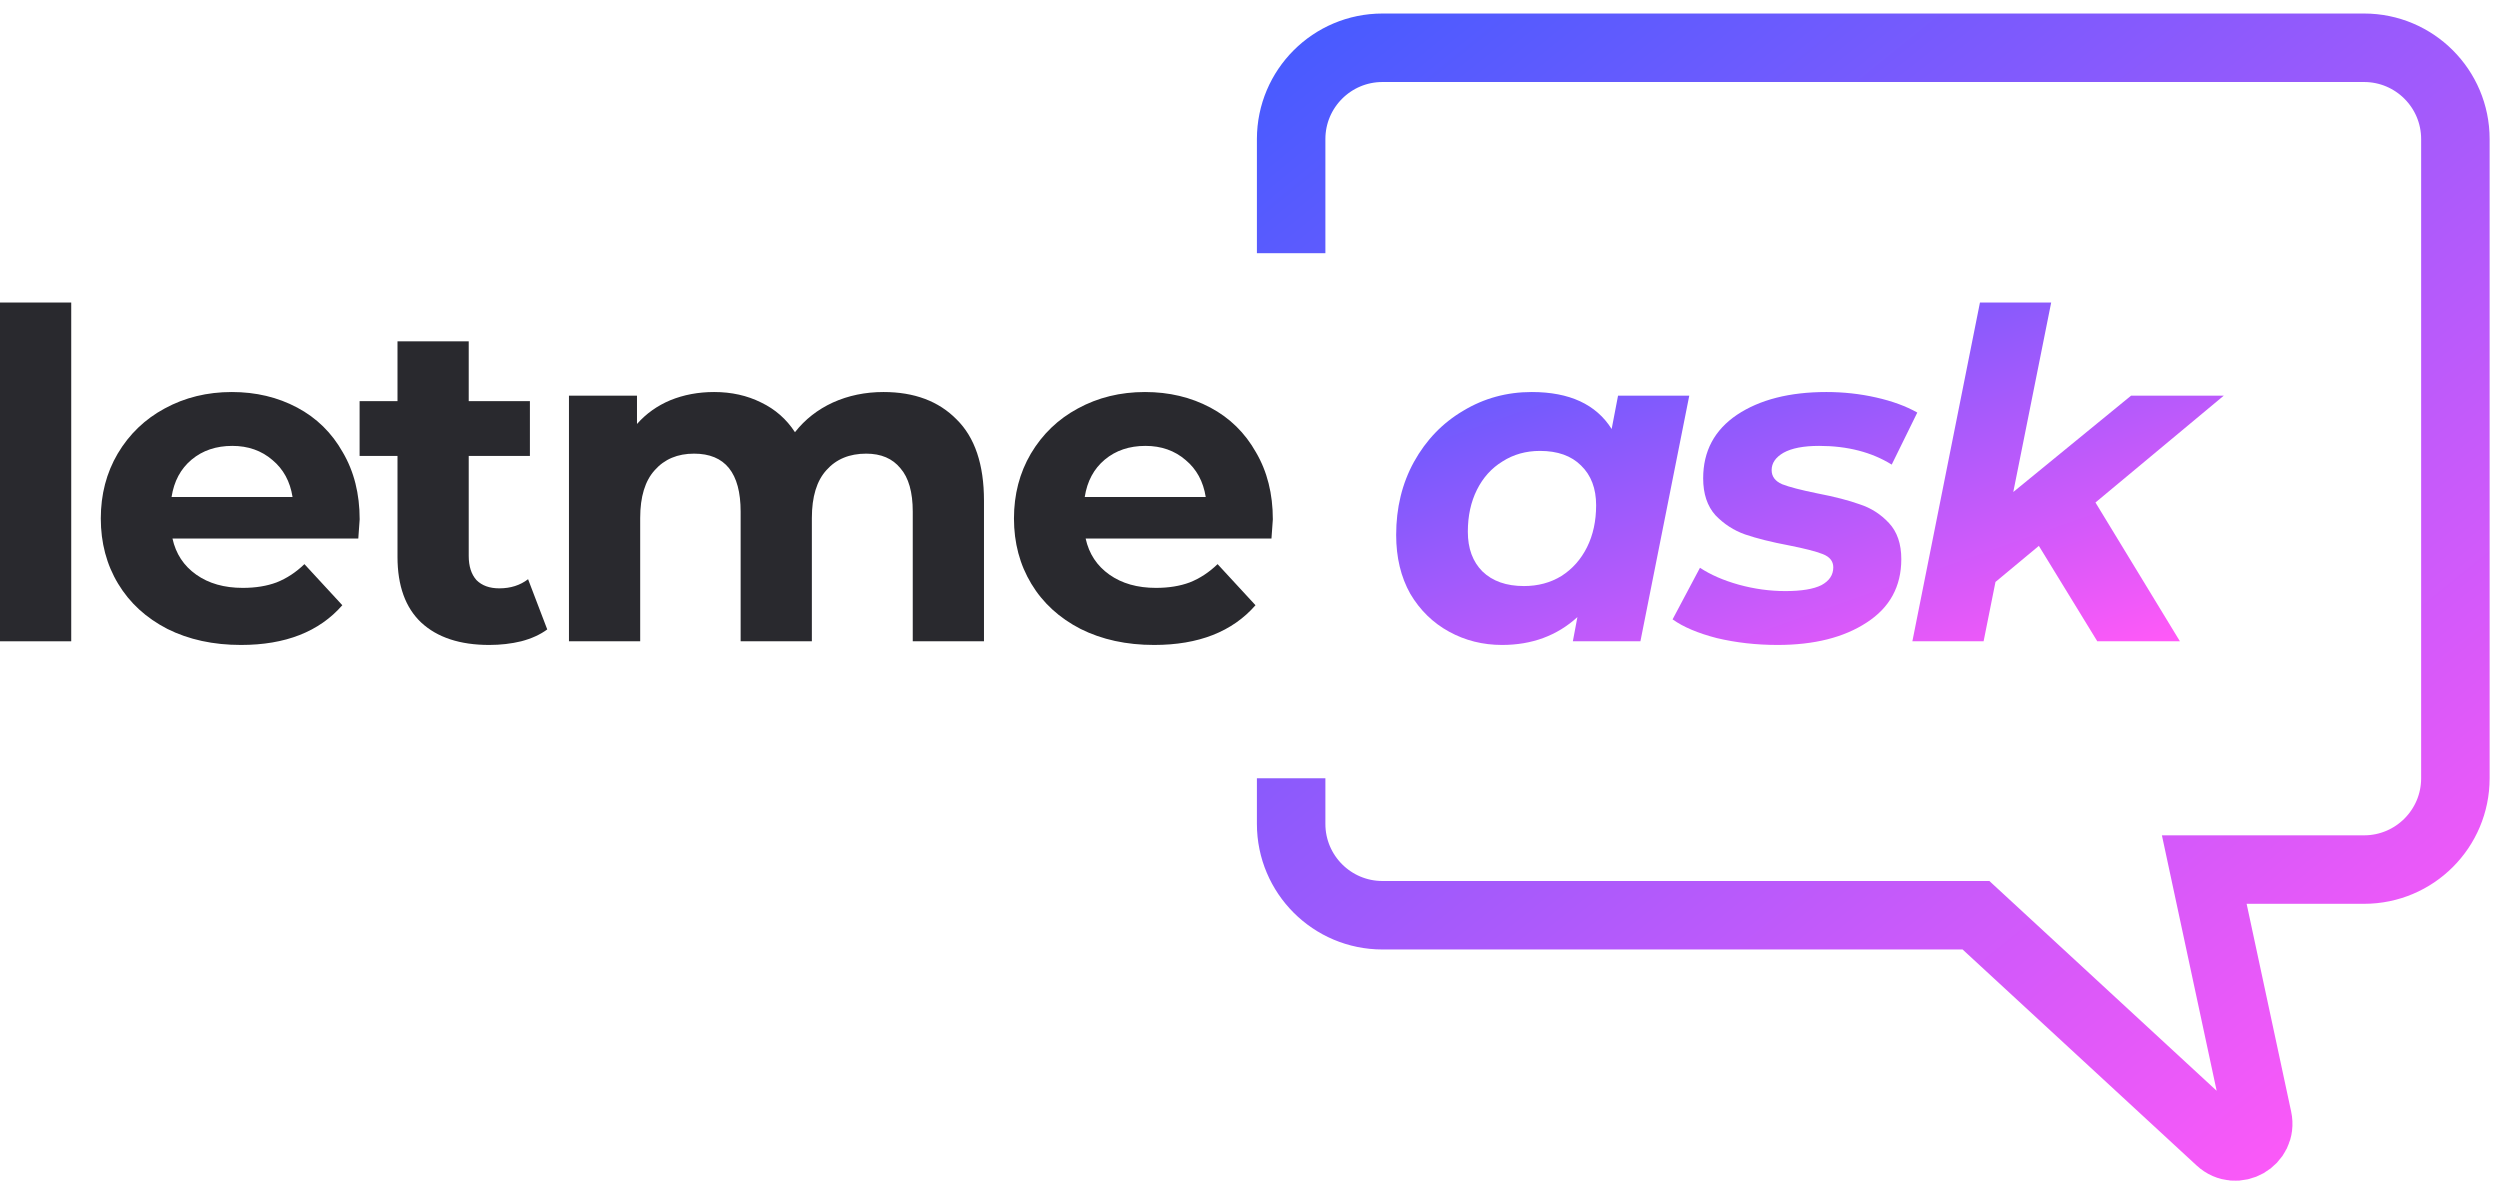
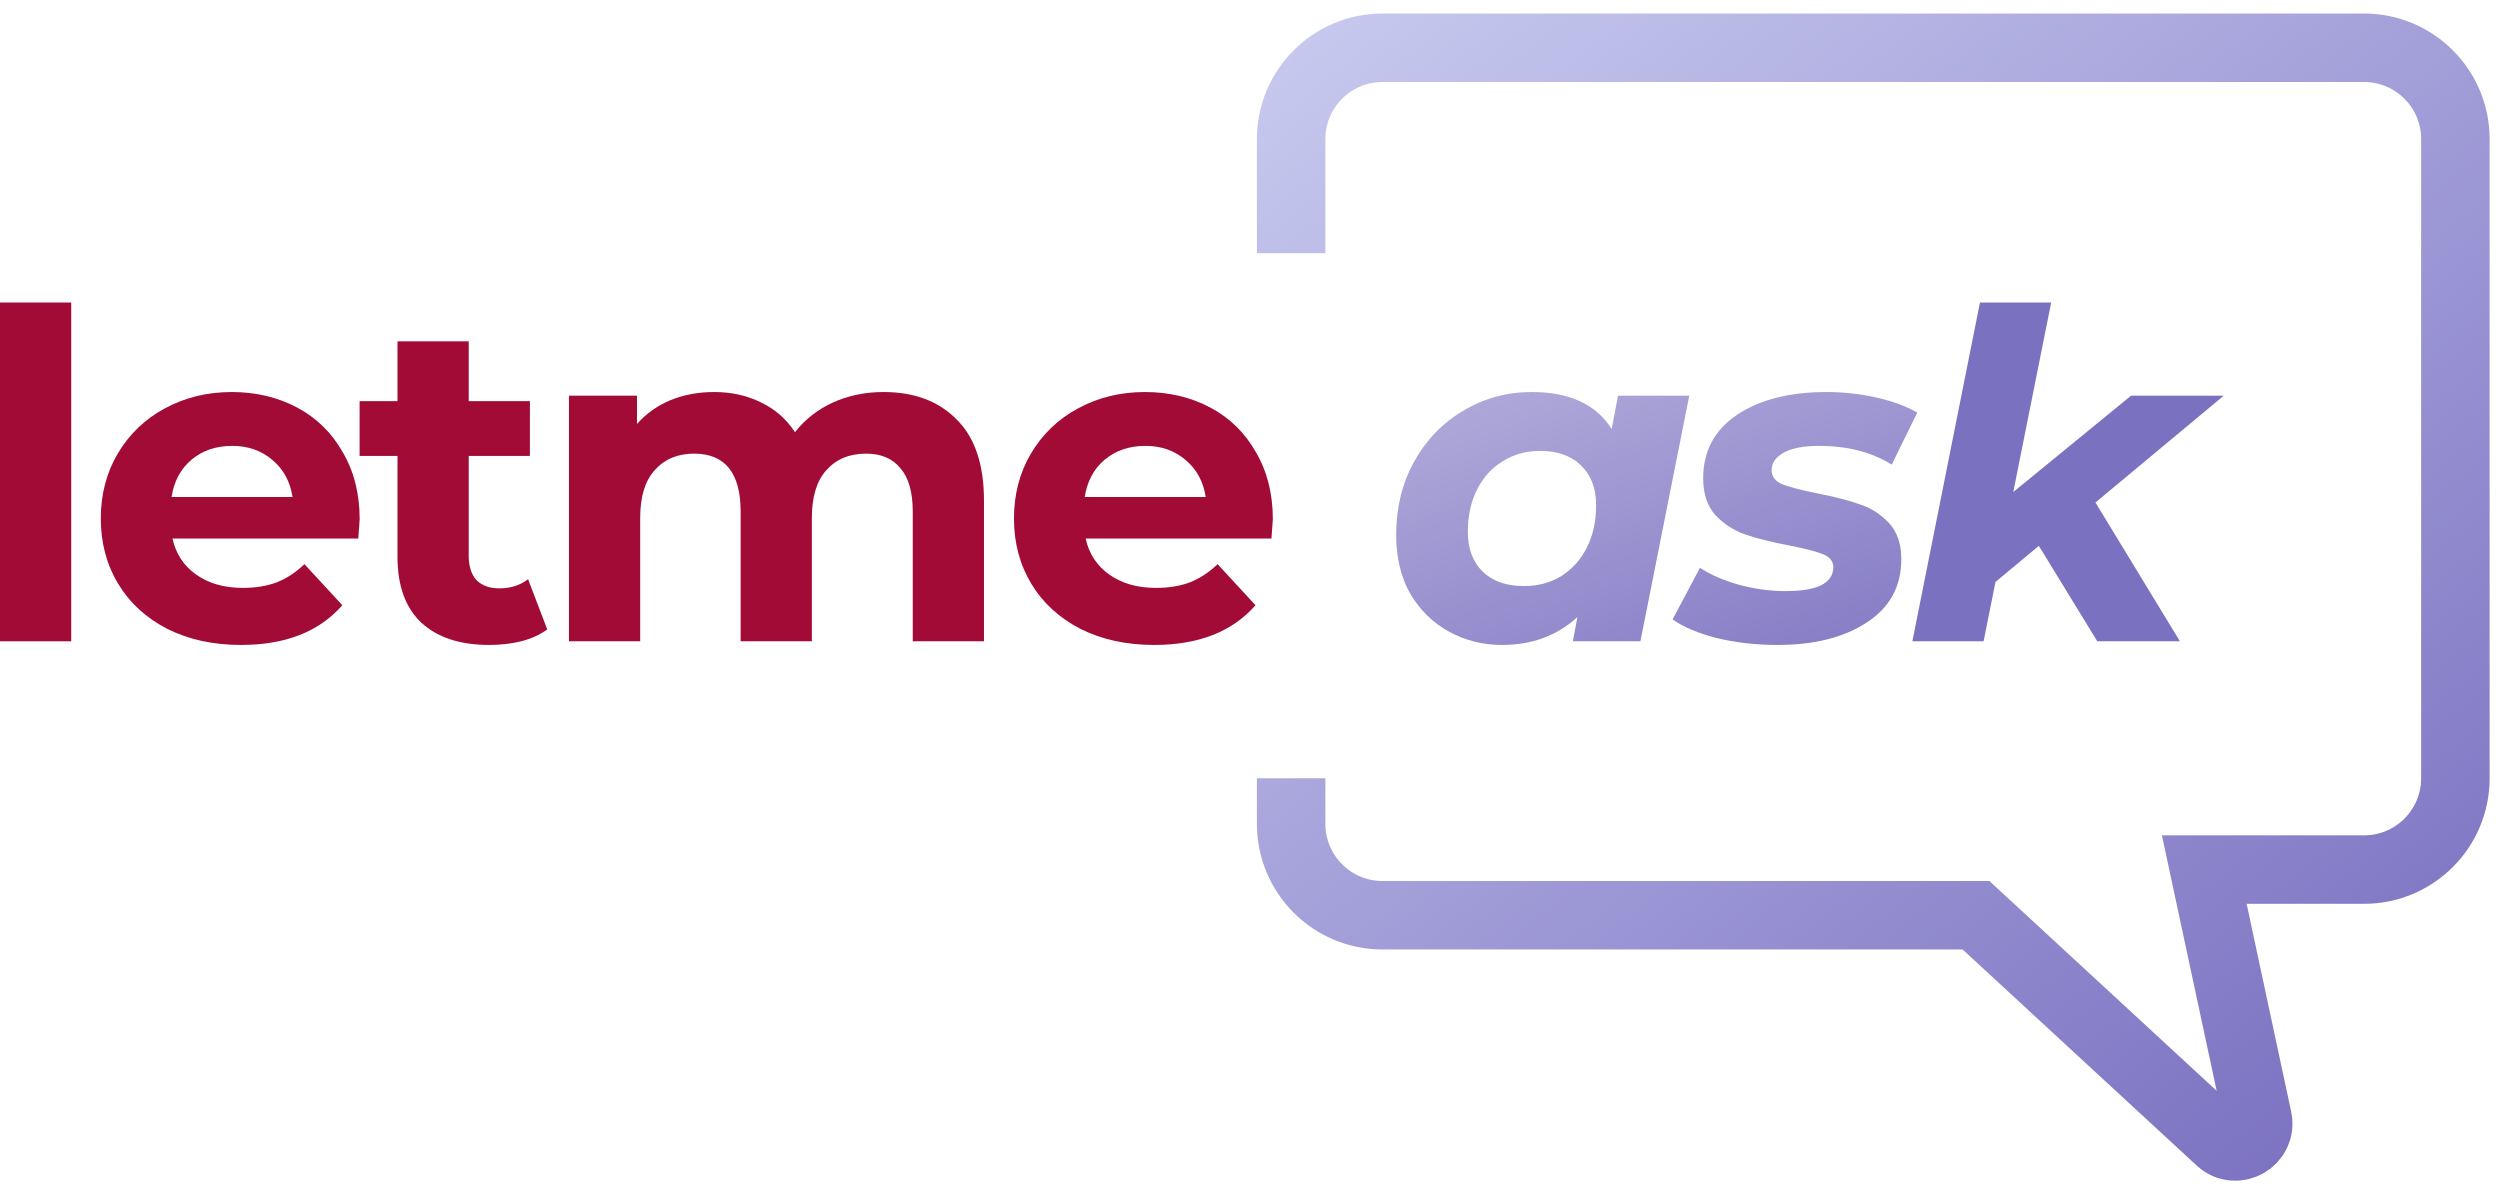
<svg xmlns="http://www.w3.org/2000/svg" width="157" height="75" viewBox="0 0 157 75" fill="none">
-   <path d="M0 18.999H4.473V40.273H0V18.999Z" fill="#29292E" />
-   <path d="M22.587 32.618C22.587 32.675 22.558 33.077 22.501 33.822H10.832C11.042 34.778 11.539 35.533 12.323 36.087C13.106 36.642 14.081 36.919 15.247 36.919C16.05 36.919 16.757 36.804 17.369 36.575C18 36.326 18.583 35.944 19.118 35.428L21.498 38.008C20.045 39.671 17.923 40.503 15.133 40.503C13.393 40.503 11.854 40.168 10.516 39.499C9.178 38.811 8.146 37.865 7.42 36.661C6.693 35.457 6.33 34.09 6.33 32.561C6.33 31.051 6.684 29.694 7.391 28.489C8.117 27.266 9.102 26.32 10.344 25.651C11.606 24.963 13.011 24.619 14.559 24.619C16.069 24.619 17.436 24.944 18.659 25.593C19.883 26.243 20.838 27.18 21.526 28.403C22.234 29.608 22.587 31.012 22.587 32.618ZM14.588 28.002C13.575 28.002 12.724 28.289 12.036 28.862C11.348 29.436 10.927 30.219 10.774 31.213H18.372C18.22 30.238 17.799 29.464 17.111 28.891C16.423 28.298 15.582 28.002 14.588 28.002Z" fill="#29292E" />
-   <path d="M34.367 39.528C33.928 39.853 33.383 40.102 32.733 40.273C32.102 40.426 31.433 40.503 30.726 40.503C28.891 40.503 27.467 40.035 26.454 39.098C25.46 38.161 24.963 36.785 24.963 34.969V28.633H22.583V25.192H24.963V21.436H29.436V25.192H33.278V28.633H29.436V34.912C29.436 35.562 29.598 36.068 29.923 36.431C30.267 36.776 30.745 36.948 31.357 36.948C32.064 36.948 32.666 36.756 33.163 36.374L34.367 39.528Z" fill="#29292E" />
-   <path d="M55.486 24.619C57.417 24.619 58.946 25.192 60.074 26.339C61.221 27.467 61.794 29.168 61.794 31.443V40.273H57.321V32.131C57.321 30.907 57.063 29.999 56.547 29.407C56.05 28.795 55.333 28.489 54.397 28.489C53.345 28.489 52.514 28.833 51.902 29.522C51.291 30.191 50.985 31.194 50.985 32.532V40.273H46.512V32.131C46.512 29.703 45.537 28.489 43.587 28.489C42.555 28.489 41.733 28.833 41.122 29.522C40.51 30.191 40.204 31.194 40.204 32.532V40.273H35.731V24.848H40.003V26.626C40.577 25.976 41.275 25.479 42.096 25.135C42.938 24.791 43.855 24.619 44.849 24.619C45.938 24.619 46.923 24.838 47.802 25.278C48.681 25.699 49.389 26.32 49.924 27.142C50.555 26.339 51.348 25.718 52.304 25.278C53.279 24.838 54.339 24.619 55.486 24.619Z" fill="#29292E" />
-   <path d="M79.934 32.618C79.934 32.675 79.906 33.077 79.848 33.822H68.179C68.389 34.778 68.886 35.533 69.67 36.087C70.454 36.642 71.428 36.919 72.594 36.919C73.397 36.919 74.104 36.804 74.716 36.575C75.347 36.326 75.93 35.944 76.465 35.428L78.845 38.008C77.392 39.671 75.27 40.503 72.48 40.503C70.74 40.503 69.201 40.168 67.864 39.499C66.525 38.811 65.493 37.865 64.767 36.661C64.041 35.457 63.677 34.09 63.677 32.561C63.677 31.051 64.031 29.694 64.738 28.489C65.465 27.266 66.449 26.32 67.692 25.651C68.953 24.963 70.358 24.619 71.906 24.619C73.416 24.619 74.783 24.944 76.006 25.593C77.23 26.243 78.185 27.18 78.874 28.403C79.581 29.608 79.934 31.012 79.934 32.618ZM71.935 28.002C70.922 28.002 70.071 28.289 69.383 28.862C68.695 29.436 68.275 30.219 68.121 31.213H75.72C75.567 30.238 75.146 29.464 74.458 28.891C73.77 28.298 72.929 28.002 71.935 28.002Z" fill="#29292E" />
+   <path d="M0 18.999H4.473V40.273H0V18.999Z" fill="#A30B37" />
+   <path d="M22.587 32.618C22.587 32.675 22.558 33.077 22.501 33.822H10.832C11.042 34.778 11.539 35.533 12.323 36.087C13.106 36.642 14.081 36.919 15.247 36.919C16.05 36.919 16.757 36.804 17.369 36.575C18 36.326 18.583 35.944 19.118 35.428L21.498 38.008C20.045 39.671 17.923 40.503 15.133 40.503C13.393 40.503 11.854 40.168 10.516 39.499C9.178 38.811 8.146 37.865 7.42 36.661C6.693 35.457 6.33 34.09 6.33 32.561C6.33 31.051 6.684 29.694 7.391 28.489C8.117 27.266 9.102 26.32 10.344 25.651C11.606 24.963 13.011 24.619 14.559 24.619C16.069 24.619 17.436 24.944 18.659 25.593C19.883 26.243 20.838 27.18 21.526 28.403C22.234 29.608 22.587 31.012 22.587 32.618ZM14.588 28.002C13.575 28.002 12.724 28.289 12.036 28.862C11.348 29.436 10.927 30.219 10.774 31.213H18.372C18.22 30.238 17.799 29.464 17.111 28.891C16.423 28.298 15.582 28.002 14.588 28.002Z" fill="#A30B37" />
+   <path d="M34.367 39.528C33.928 39.853 33.383 40.102 32.733 40.273C32.102 40.426 31.433 40.503 30.726 40.503C28.891 40.503 27.467 40.035 26.454 39.098C25.46 38.161 24.963 36.785 24.963 34.969V28.633H22.583V25.192H24.963V21.436H29.436V25.192H33.278V28.633H29.436V34.912C29.436 35.562 29.598 36.068 29.923 36.431C30.267 36.776 30.745 36.948 31.357 36.948C32.064 36.948 32.666 36.756 33.163 36.374L34.367 39.528Z" fill="#A30B37" />
+   <path d="M55.486 24.619C57.417 24.619 58.946 25.192 60.074 26.339C61.221 27.467 61.794 29.168 61.794 31.443V40.273H57.321V32.131C57.321 30.907 57.063 29.999 56.547 29.407C56.05 28.795 55.333 28.489 54.397 28.489C53.345 28.489 52.514 28.833 51.902 29.522C51.291 30.191 50.985 31.194 50.985 32.532V40.273H46.512V32.131C46.512 29.703 45.537 28.489 43.587 28.489C42.555 28.489 41.733 28.833 41.122 29.522C40.51 30.191 40.204 31.194 40.204 32.532V40.273H35.731V24.848H40.003V26.626C40.577 25.976 41.275 25.479 42.096 25.135C42.938 24.791 43.855 24.619 44.849 24.619C45.938 24.619 46.923 24.838 47.802 25.278C48.681 25.699 49.389 26.32 49.924 27.142C50.555 26.339 51.348 25.718 52.304 25.278C53.279 24.838 54.339 24.619 55.486 24.619Z" fill="#A30B37" />
+   <path d="M79.934 32.618C79.934 32.675 79.906 33.077 79.848 33.822H68.179C68.389 34.778 68.886 35.533 69.67 36.087C70.454 36.642 71.428 36.919 72.594 36.919C73.397 36.919 74.104 36.804 74.716 36.575C75.347 36.326 75.93 35.944 76.465 35.428L78.845 38.008C77.392 39.671 75.27 40.503 72.48 40.503C70.74 40.503 69.201 40.168 67.864 39.499C66.525 38.811 65.493 37.865 64.767 36.661C64.041 35.457 63.677 34.09 63.677 32.561C63.677 31.051 64.031 29.694 64.738 28.489C65.465 27.266 66.449 26.32 67.692 25.651C68.953 24.963 70.358 24.619 71.906 24.619C73.416 24.619 74.783 24.944 76.006 25.593C77.23 26.243 78.185 27.18 78.874 28.403C79.581 29.608 79.934 31.012 79.934 32.618ZM71.935 28.002C70.922 28.002 70.071 28.289 69.383 28.862C68.695 29.436 68.275 30.219 68.121 31.213H75.72C75.567 30.238 75.146 29.464 74.458 28.891C73.77 28.298 72.929 28.002 71.935 28.002Z" fill="#A30B37" />
  <path d="M106.086 24.848L103.018 40.273H98.775L99.061 38.754C97.781 39.92 96.204 40.503 94.331 40.503C93.126 40.503 92.018 40.226 91.005 39.671C89.992 39.117 89.179 38.324 88.567 37.292C87.975 36.24 87.679 35.007 87.679 33.593C87.679 31.892 88.051 30.363 88.797 29.006C89.561 27.629 90.594 26.559 91.894 25.794C93.193 25.011 94.627 24.619 96.194 24.619C98.564 24.619 100.237 25.393 101.212 26.941L101.613 24.848H106.086ZM95.707 36.804C96.586 36.804 97.37 36.594 98.058 36.173C98.746 35.734 99.281 35.132 99.664 34.367C100.046 33.602 100.237 32.723 100.237 31.729C100.237 30.678 99.922 29.846 99.291 29.235C98.679 28.623 97.819 28.317 96.71 28.317C95.831 28.317 95.047 28.537 94.359 28.977C93.671 29.397 93.136 29.99 92.754 30.754C92.371 31.519 92.18 32.398 92.18 33.392C92.18 34.444 92.486 35.275 93.098 35.887C93.728 36.498 94.598 36.804 95.707 36.804Z" fill="url(#paint0_linear)" />
  <path d="M111.632 40.503C110.294 40.503 109.023 40.359 107.819 40.073C106.634 39.767 105.707 39.375 105.038 38.897L106.758 35.657C107.427 36.097 108.239 36.451 109.195 36.718C110.17 36.986 111.145 37.12 112.119 37.12C113.133 37.12 113.888 36.995 114.385 36.747C114.882 36.479 115.13 36.106 115.13 35.629C115.13 35.246 114.91 34.969 114.471 34.797C114.031 34.625 113.324 34.444 112.349 34.252C111.24 34.042 110.323 33.813 109.596 33.564C108.889 33.316 108.268 32.914 107.733 32.36C107.217 31.787 106.959 31.012 106.959 30.038C106.959 28.336 107.666 27.008 109.08 26.052C110.514 25.096 112.387 24.619 114.7 24.619C115.77 24.619 116.812 24.733 117.825 24.963C118.838 25.192 119.698 25.508 120.406 25.909L118.8 29.177C117.538 28.394 116.019 28.002 114.241 28.002C113.266 28.002 112.521 28.145 112.005 28.432C111.508 28.719 111.259 29.082 111.259 29.522C111.259 29.923 111.479 30.219 111.919 30.41C112.358 30.582 113.094 30.774 114.127 30.984C115.216 31.194 116.105 31.424 116.793 31.672C117.5 31.901 118.112 32.293 118.628 32.847C119.144 33.402 119.402 34.157 119.402 35.113C119.402 36.833 118.676 38.161 117.223 39.098C115.79 40.035 113.926 40.503 111.632 40.503Z" fill="url(#paint1_linear)" />
  <path d="M131.595 31.557L136.899 40.273H131.71L128.04 34.281L125.316 36.546L124.57 40.273H120.097L124.341 18.999H128.814L126.434 30.898L133.831 24.848H139.652L131.595 31.557Z" fill="url(#paint2_linear)" />
  <path d="M81.084 15.902V8.734C81.084 5.567 83.652 3 86.819 3H148.463C151.63 3 154.198 5.567 154.198 8.734V48.875C154.198 52.042 151.63 54.609 148.463 54.609H138.428L141.782 70.26C142.075 71.628 140.436 72.563 139.408 71.614L124.092 57.477H86.819C83.652 57.477 81.084 54.909 81.084 51.742V48.875" stroke="url(#paint3_linear)" stroke-width="4.301" />
  <defs>
    <linearGradient id="paint0_linear" x1="87.679" y1="18.999" x2="99.758" y2="53.111" gradientUnits="userSpaceOnUse">
-       <stop stop-color="#485BFF" />
-       <stop offset="1" stop-color="#FF59F8" />
+       <stop stop-color="#BBB6DF" />
+       <stop offset="1" stop-color="#7B71C1" />
    </linearGradient>
    <linearGradient id="paint1_linear" x1="87.679" y1="18.999" x2="99.758" y2="53.111" gradientUnits="userSpaceOnUse">
-       <stop stop-color="#485BFF" />
-       <stop offset="1" stop-color="#FF59F8" />
+       <stop stop-color="#BBB6DF" />
+       <stop offset="1" stop-color="#7B71C1" />
    </linearGradient>
    <linearGradient id="paint2_linear" x1="87.679" y1="18.999" x2="99.758" y2="53.111" gradientUnits="userSpaceOnUse">
-       <stop stop-color="#485BFF" />
-       <stop offset="1" stop-color="#FF59F8" />
+       <stop stop-color="#7B71C1" />
+       <stop offset="1" stop-color="#7B71C1" />
    </linearGradient>
    <linearGradient id="paint3_linear" x1="81.084" y1="3" x2="141.295" y2="77.547" gradientUnits="userSpaceOnUse">
-       <stop stop-color="#485BFF" />
-       <stop offset="1" stop-color="#FF59F8" />
+       <stop stop-color="#C6C8EE" />
+       <stop offset="1" stop-color="#7B71C1" />
    </linearGradient>
  </defs>
</svg>
